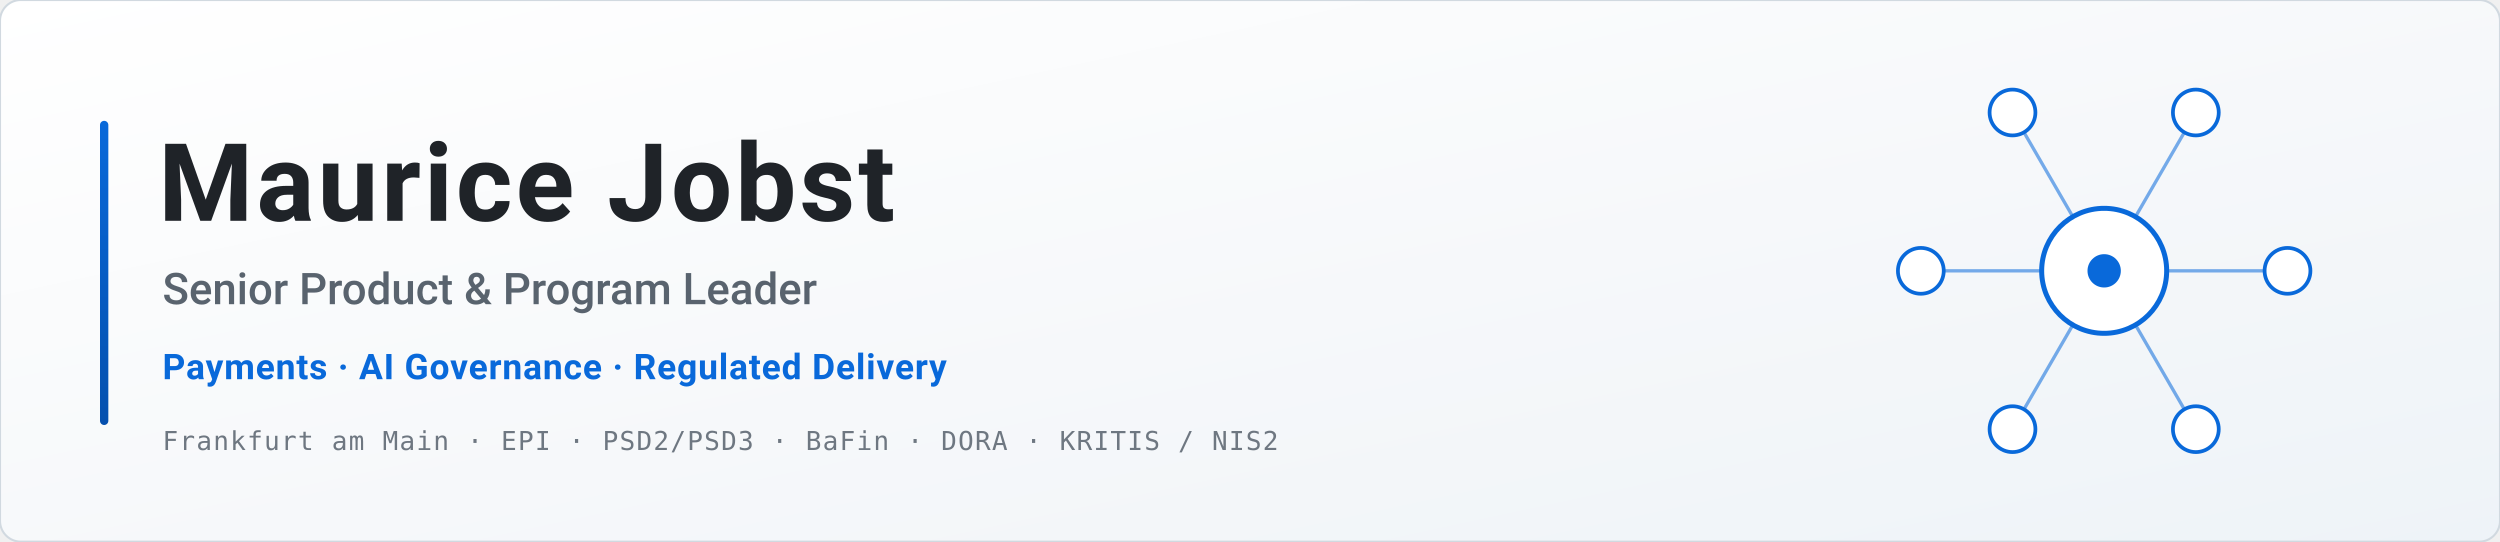
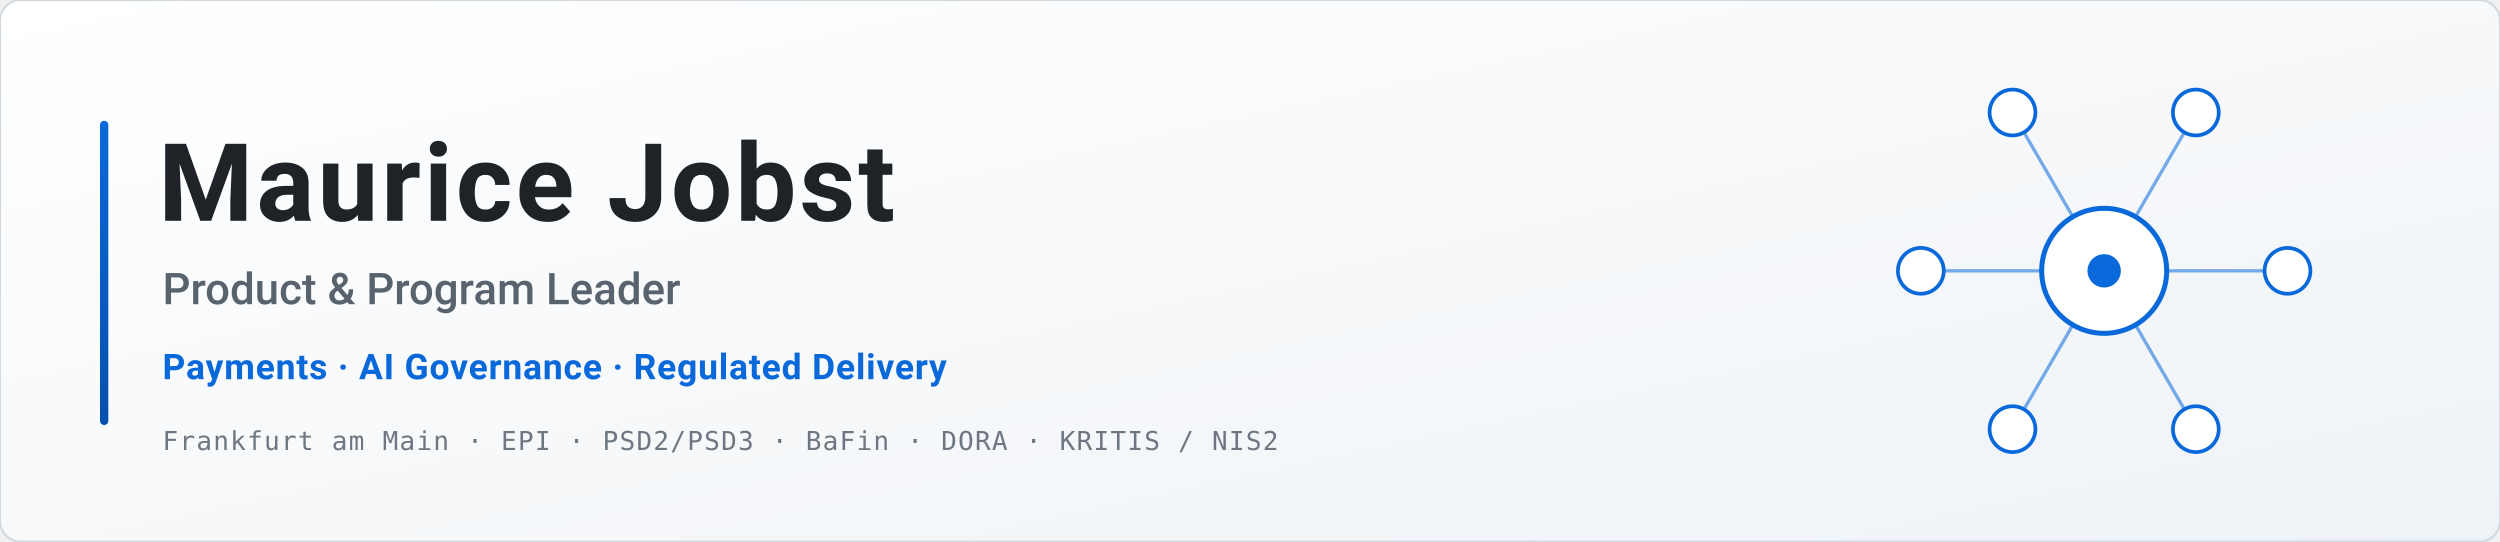
- <svg xmlns="http://www.w3.org/2000/svg" viewBox="0 0 1200 260" width="1200" height="260" role="img" aria-label="Maurice Jobst. Senior Product and Program Leader. Payments, AI Governance, Regulated Delivery.">
+ <svg xmlns="http://www.w3.org/2000/svg" viewBox="0 0 1200 260" width="1200" height="260" role="img" aria-label="Maurice Jobst. Product and Program Leader. Payments, AI Governance, Regulated Delivery.">
  <defs>
    <linearGradient id="bg" x1="0" y1="0" x2="1" y2="1">
      <stop offset="0%" stop-color="#ffffff" />
      <stop offset="55%" stop-color="#f6f8fa" />
      <stop offset="100%" stop-color="#eef3f8" />
    </linearGradient>
    <linearGradient id="rule" x1="0" y1="0" x2="0" y2="1">
      <stop offset="0%" stop-color="#0969da" />
      <stop offset="100%" stop-color="#0550ae" />
    </linearGradient>
  </defs>
  <rect width="1200" height="260" rx="10" fill="url(#bg)" />
  <rect width="1200" height="260" rx="10" fill="none" stroke="#d1d9e0" stroke-width="1" />
  <rect x="48" y="58" width="4" height="146" rx="2" fill="url(#rule)" />
  <g font-family="ui-sans-serif, -apple-system, BlinkMacSystemFont, 'Segoe UI', Roboto, Helvetica, Arial, sans-serif">
    <text x="76" y="106" font-size="52" font-weight="700" fill="#1f2328" letter-spacing="1.5">Maurice Jobst</text>
-     <text x="78" y="146" font-size="21" font-weight="500" fill="#59636e">Senior Product &amp; Program Leader</text>
+     <text x="78" y="146" font-size="21" font-weight="500" fill="#59636e">Product &amp; Program Leader</text>
    <text x="78" y="182" font-size="17" font-weight="600" fill="#0969da" letter-spacing="0.4">Payments  ·  AI Governance  ·  Regulated Delivery</text>
    <text x="78" y="216" font-size="12.5" font-family="ui-monospace, SFMono-Regular, 'SF Mono', Menlo, Consolas, monospace" fill="#6e7781" letter-spacing="0.6">Frankfurt am Main  ·  EPI  ·  PSD2/PSD3  ·  BaFin  ·  DORA  ·  KRITIS / NIS2</text>
  </g>
  <g stroke="#0969da" stroke-width="1.6" opacity="0.55">
    <line x1="1010" y1="130" x2="1098" y2="130" />
    <line x1="1010" y1="130" x2="1054" y2="206" />
    <line x1="1010" y1="130" x2="966" y2="206" />
    <line x1="1010" y1="130" x2="922" y2="130" />
    <line x1="1010" y1="130" x2="966" y2="54" />
    <line x1="1010" y1="130" x2="1054" y2="54" />
  </g>
  <g fill="#ffffff" stroke="#0969da" stroke-width="1.8">
    <circle cx="1098" cy="130" r="11" />
    <circle cx="1054" cy="206" r="11" />
    <circle cx="966" cy="206" r="11" />
    <circle cx="922" cy="130" r="11" />
    <circle cx="966" cy="54" r="11" />
    <circle cx="1054" cy="54" r="11" />
  </g>
  <circle cx="1010" cy="130" r="30" fill="#ffffff" stroke="#0969da" stroke-width="2.4" />
  <circle cx="1010" cy="130" r="8" fill="#0969da" />
</svg>
